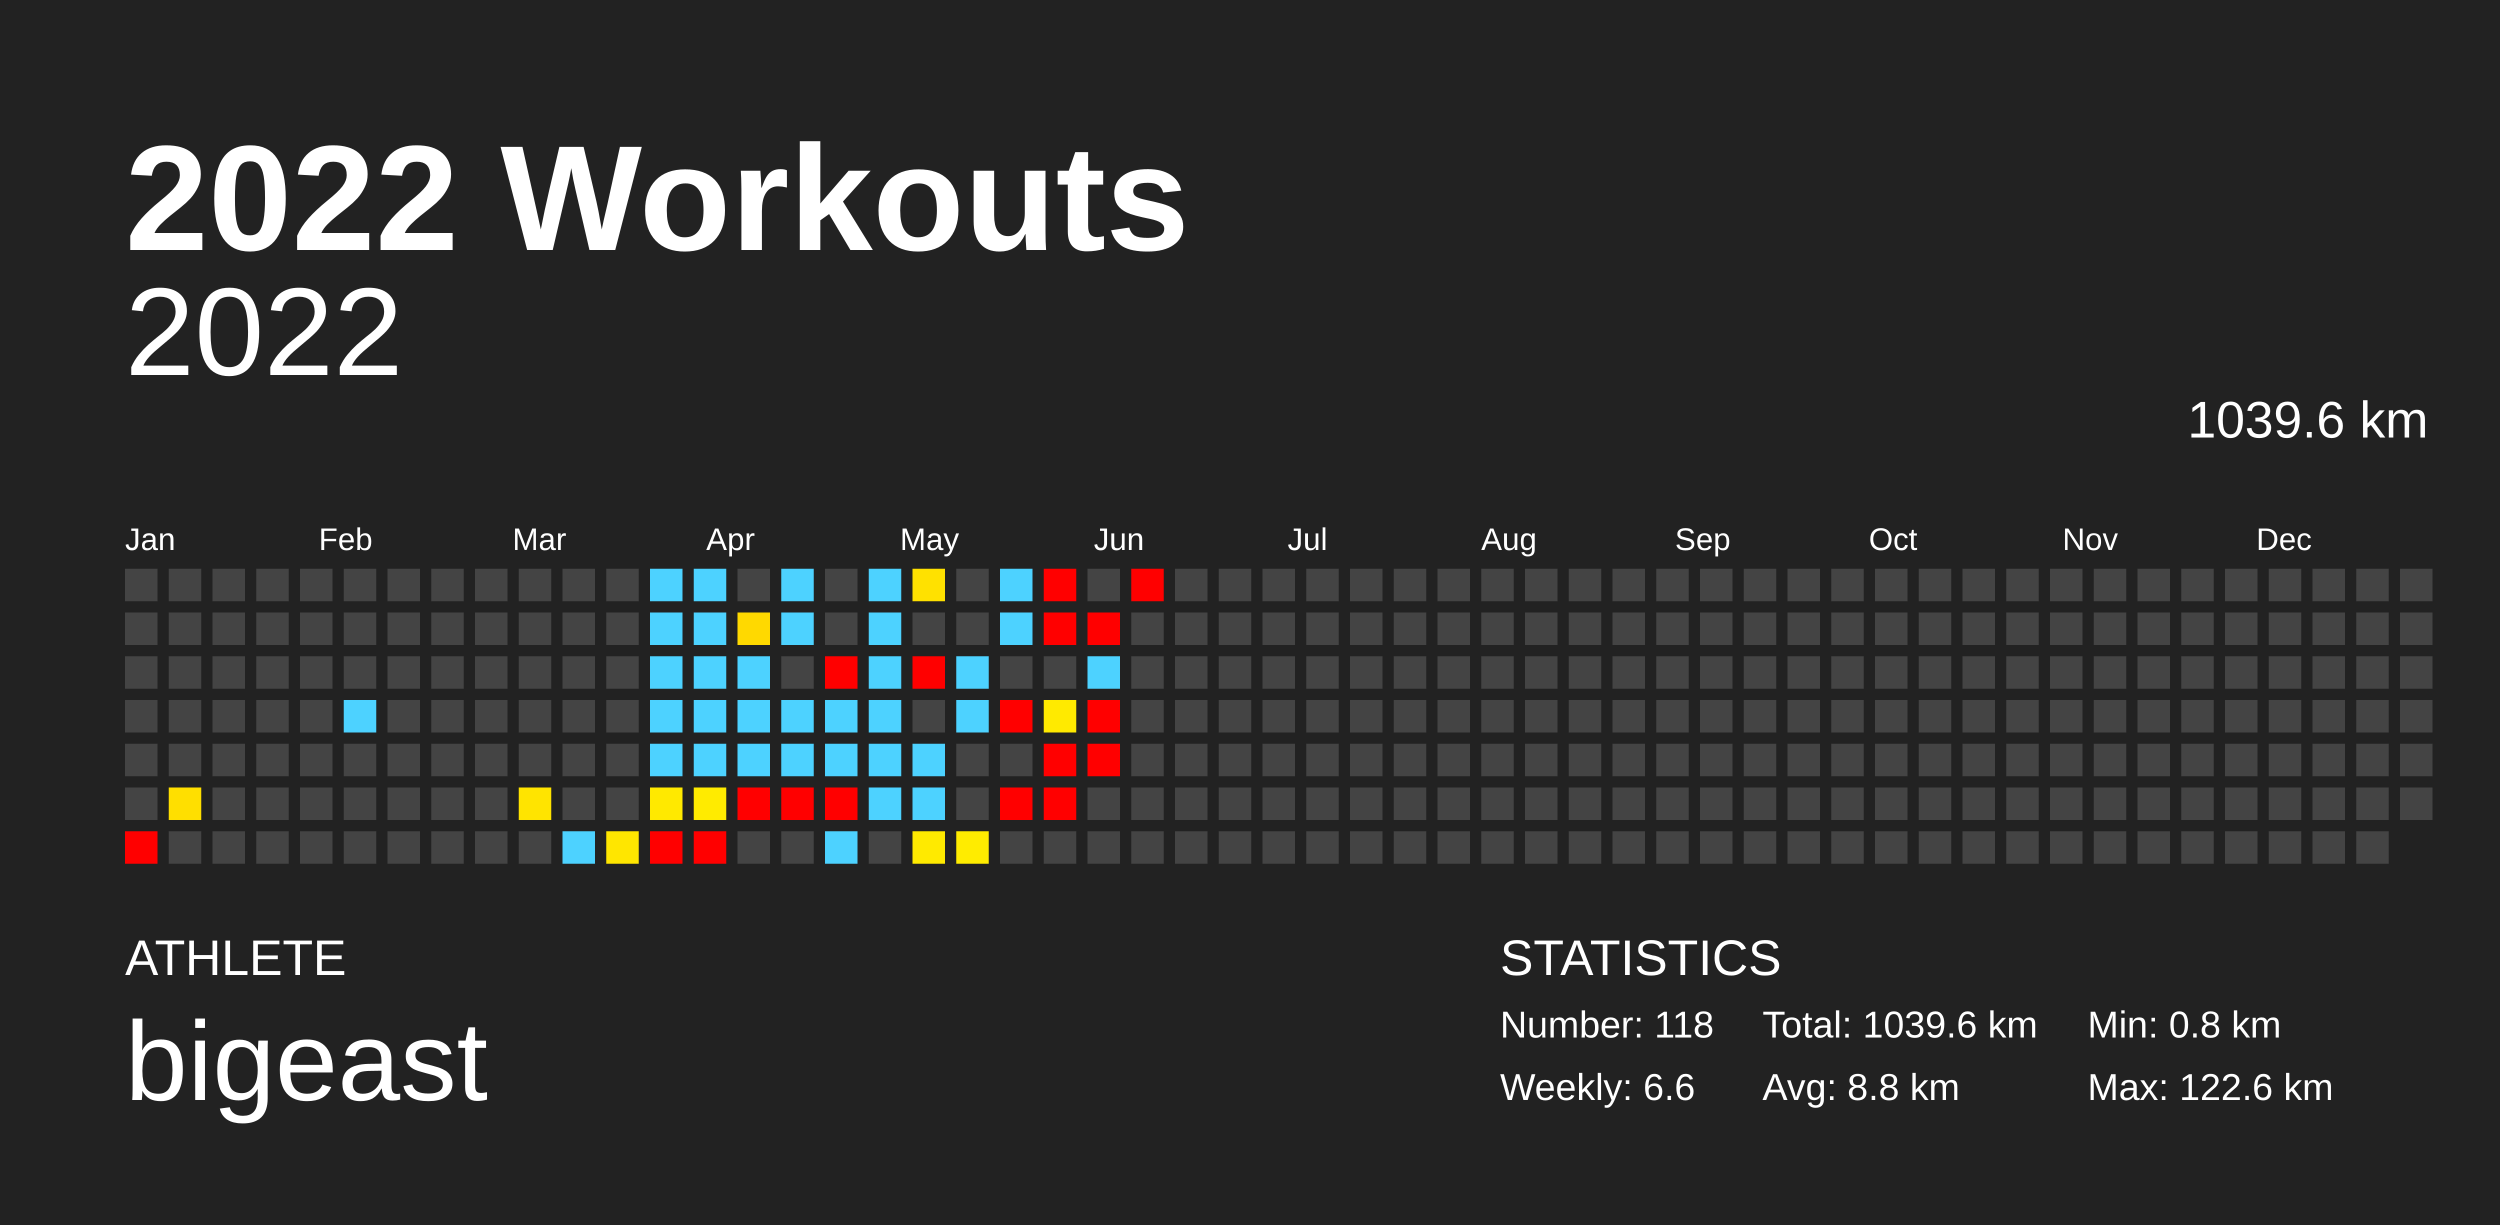
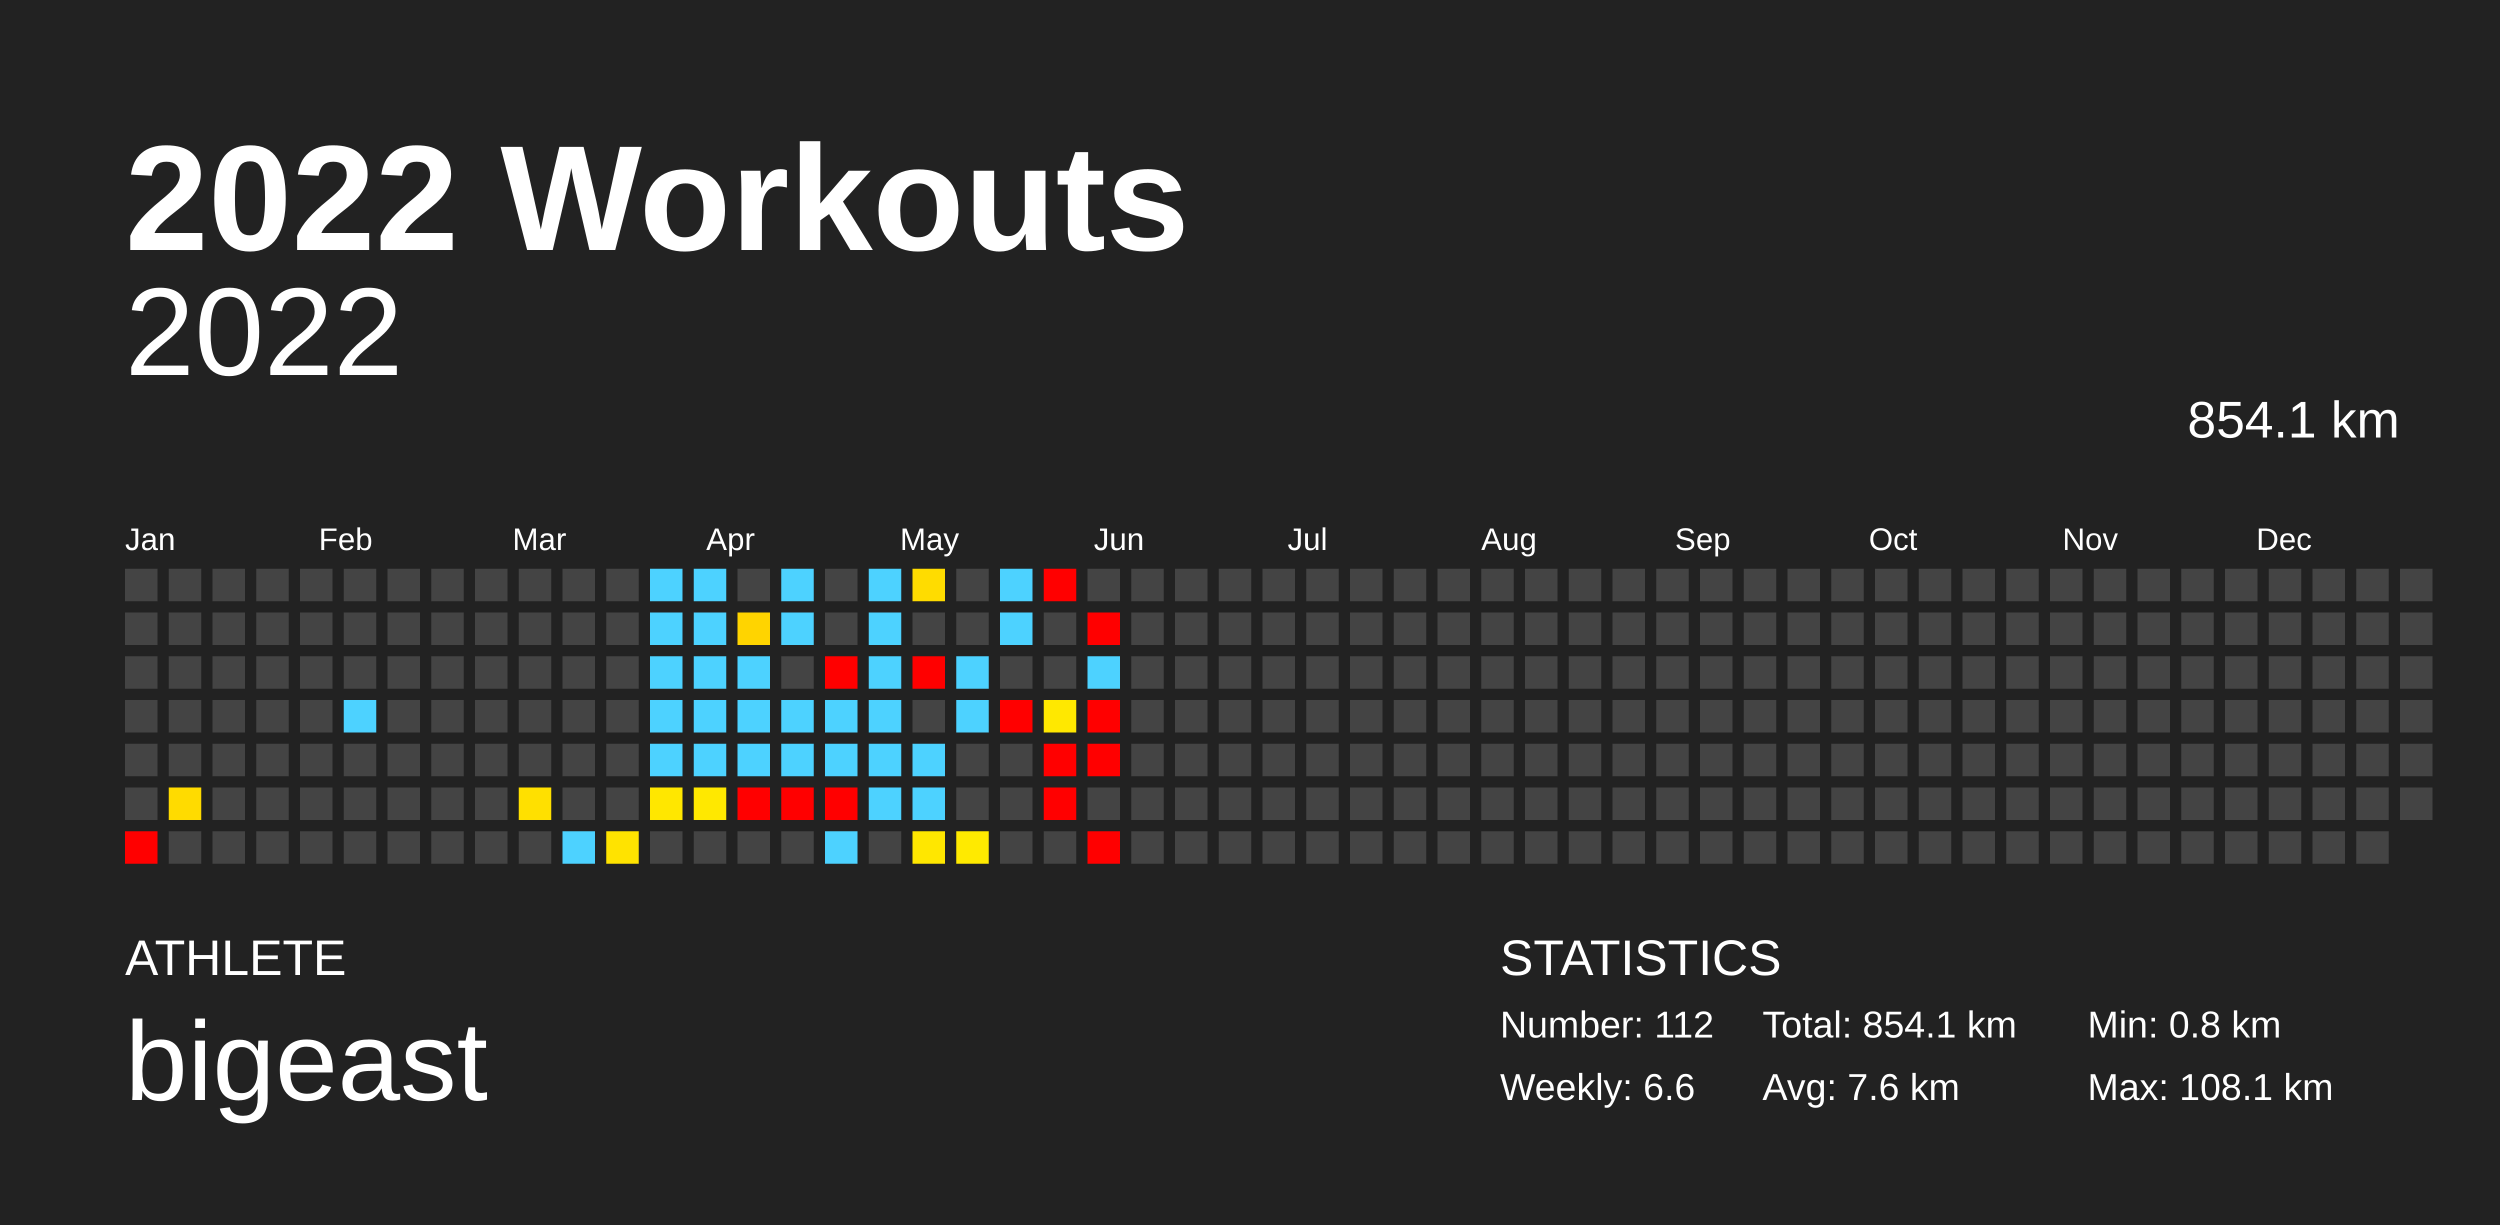
<svg xmlns="http://www.w3.org/2000/svg" baseProfile="full" height="98mm" version="1.1" viewBox="0,0,200,98" width="200mm">
  <defs />
  <rect fill="#222222" height="98" width="200" x="0" y="0" />
  <text fill="#FFFFFF" style="font-size:12px; font-family:Arial; font-weight:bold;" x="10" y="20">2022 Workouts</text>
  <text fill="#FFFFFF" style="font-size:4px; font-family:Arial" x="10" y="78">ATHLETE</text>
  <text fill="#FFFFFF" style="font-size:9px; font-family:Arial" x="10" y="88">bigeast</text>
  <text fill="#FFFFFF" style="font-size:4px; font-family:Arial" x="120" y="78">STATISTICS</text>
-   <text fill="#FFFFFF" style="font-size:3px; font-family:Arial" x="120" y="83">Number: 118</text>
+   <text fill="#FFFFFF" style="font-size:3px; font-family:Arial" x="120" y="83">Number: 112</text>
  <text fill="#FFFFFF" style="font-size:3px; font-family:Arial" x="120" y="88">Weekly: 6.6</text>
-   <text fill="#FFFFFF" style="font-size:3px; font-family:Arial" x="141" y="83">Total: 1039.6 km</text>
-   <text fill="#FFFFFF" style="font-size:3px; font-family:Arial" x="141" y="88">Avg: 8.8 km</text>
+   <text fill="#FFFFFF" style="font-size:3px; font-family:Arial" x="141" y="83">Total: 854.1 km</text>
+   <text fill="#FFFFFF" style="font-size:3px; font-family:Arial" x="141" y="88">Avg: 7.6 km</text>
  <text fill="#FFFFFF" style="font-size:3px; font-family:Arial" x="167" y="83">Min: 0.8 km</text>
-   <text fill="#FFFFFF" style="font-size:3px; font-family:Arial" x="167" y="88">Max: 122.6 km</text>
+   <text fill="#FFFFFF" style="font-size:3px; font-family:Arial" x="167" y="88">Max: 108.1 km</text>
  <text alignment-baseline="hanging" fill="#FFFFFF" style="font-size:10.0px; font-family:Arial;" x="10" y="30">2022</text>
-   <text alignment-baseline="hanging" fill="#FFFFFF" style="font-size:4.125px; font-family:Arial;" x="175" y="35">1039.6 km</text>
+   <text alignment-baseline="hanging" fill="#FFFFFF" style="font-size:4.125px; font-family:Arial;" x="175" y="35">854.1 km</text>
  <text fill="#FFFFFF" style="font-size:2.5px; font-family:Arial" x="10.0" y="44">Jan</text>
  <text fill="#FFFFFF" style="font-size:2.5px; font-family:Arial" x="25.5" y="44">Feb</text>
  <text fill="#FFFFFF" style="font-size:2.5px; font-family:Arial" x="41.0" y="44">Mar</text>
  <text fill="#FFFFFF" style="font-size:2.5px; font-family:Arial" x="56.5" y="44">Apr</text>
  <text fill="#FFFFFF" style="font-size:2.5px; font-family:Arial" x="72.0" y="44">May</text>
  <text fill="#FFFFFF" style="font-size:2.5px; font-family:Arial" x="87.5" y="44">Jun</text>
  <text fill="#FFFFFF" style="font-size:2.5px; font-family:Arial" x="103.0" y="44">Jul</text>
  <text fill="#FFFFFF" style="font-size:2.5px; font-family:Arial" x="118.5" y="44">Aug</text>
  <text fill="#FFFFFF" style="font-size:2.5px; font-family:Arial" x="134.0" y="44">Sep</text>
  <text fill="#FFFFFF" style="font-size:2.5px; font-family:Arial" x="149.5" y="44">Oct</text>
  <text fill="#FFFFFF" style="font-size:2.5px; font-family:Arial" x="165.0" y="44">Nov</text>
  <text fill="#FFFFFF" style="font-size:2.5px; font-family:Arial" x="180.5" y="44">Dec</text>
  <rect fill="#444444" height="2.6" width="2.6" x="10.0" y="45.5" />
  <rect fill="#444444" height="2.6" width="2.6" x="10.0" y="49.0" />
  <rect fill="#444444" height="2.6" width="2.6" x="10.0" y="52.5" />
  <rect fill="#444444" height="2.6" width="2.6" x="10.0" y="56.0" />
  <rect fill="#444444" height="2.6" width="2.6" x="10.0" y="59.5" />
  <rect fill="#444444" height="2.6" width="2.6" x="10.0" y="63.0" />
  <rect fill="red" height="2.6" width="2.6" x="10.0" y="66.5" />
  <rect fill="#444444" height="2.6" width="2.6" x="13.5" y="45.5" />
  <rect fill="#444444" height="2.6" width="2.6" x="13.5" y="49.0" />
  <rect fill="#444444" height="2.6" width="2.6" x="13.5" y="52.5" />
  <rect fill="#444444" height="2.6" width="2.6" x="13.5" y="56.0" />
  <rect fill="#444444" height="2.6" width="2.6" x="13.5" y="59.5" />
-   <rect fill="#ffdf00" height="2.6" width="2.6" x="13.5" y="63.0" />
+   <rect fill="#ffdb00" height="2.6" width="2.6" x="13.5" y="63.0" />
  <rect fill="#444444" height="2.6" width="2.6" x="13.5" y="66.5" />
  <rect fill="#444444" height="2.6" width="2.6" x="17.0" y="45.5" />
  <rect fill="#444444" height="2.6" width="2.6" x="17.0" y="49.0" />
  <rect fill="#444444" height="2.6" width="2.6" x="17.0" y="52.5" />
  <rect fill="#444444" height="2.6" width="2.6" x="17.0" y="56.0" />
  <rect fill="#444444" height="2.6" width="2.6" x="17.0" y="59.5" />
  <rect fill="#444444" height="2.6" width="2.6" x="17.0" y="63.0" />
  <rect fill="#444444" height="2.6" width="2.6" x="17.0" y="66.5" />
  <rect fill="#444444" height="2.6" width="2.6" x="20.5" y="45.5" />
  <rect fill="#444444" height="2.6" width="2.6" x="20.5" y="49.0" />
  <rect fill="#444444" height="2.6" width="2.6" x="20.5" y="52.5" />
  <rect fill="#444444" height="2.6" width="2.6" x="20.5" y="56.0" />
  <rect fill="#444444" height="2.6" width="2.6" x="20.5" y="59.5" />
  <rect fill="#444444" height="2.6" width="2.6" x="20.5" y="63.0" />
  <rect fill="#444444" height="2.6" width="2.6" x="20.5" y="66.5" />
  <rect fill="#444444" height="2.6" width="2.6" x="24.0" y="45.5" />
  <rect fill="#444444" height="2.6" width="2.6" x="24.0" y="49.0" />
  <rect fill="#444444" height="2.6" width="2.6" x="24.0" y="52.5" />
  <rect fill="#444444" height="2.6" width="2.6" x="24.0" y="56.0" />
  <rect fill="#444444" height="2.6" width="2.6" x="24.0" y="59.5" />
  <rect fill="#444444" height="2.6" width="2.6" x="24.0" y="63.0" />
  <rect fill="#444444" height="2.6" width="2.6" x="24.0" y="66.5" />
  <rect fill="#444444" height="2.6" width="2.6" x="27.5" y="45.5" />
  <rect fill="#444444" height="2.6" width="2.6" x="27.5" y="49.0" />
  <rect fill="#444444" height="2.6" width="2.6" x="27.5" y="52.5" />
  <rect fill="#4dd2ff" height="2.6" width="2.6" x="27.5" y="56.0" />
  <rect fill="#444444" height="2.6" width="2.6" x="27.5" y="59.5" />
  <rect fill="#444444" height="2.6" width="2.6" x="27.5" y="63.0" />
  <rect fill="#444444" height="2.6" width="2.6" x="27.5" y="66.5" />
  <rect fill="#444444" height="2.6" width="2.6" x="31.0" y="45.5" />
  <rect fill="#444444" height="2.6" width="2.6" x="31.0" y="49.0" />
  <rect fill="#444444" height="2.6" width="2.6" x="31.0" y="52.5" />
  <rect fill="#444444" height="2.6" width="2.6" x="31.0" y="56.0" />
  <rect fill="#444444" height="2.6" width="2.6" x="31.0" y="59.5" />
  <rect fill="#444444" height="2.6" width="2.6" x="31.0" y="63.0" />
  <rect fill="#444444" height="2.6" width="2.6" x="31.0" y="66.5" />
  <rect fill="#444444" height="2.6" width="2.6" x="34.5" y="45.5" />
  <rect fill="#444444" height="2.6" width="2.6" x="34.5" y="49.0" />
  <rect fill="#444444" height="2.6" width="2.6" x="34.5" y="52.5" />
  <rect fill="#444444" height="2.6" width="2.6" x="34.5" y="56.0" />
  <rect fill="#444444" height="2.6" width="2.6" x="34.5" y="59.5" />
  <rect fill="#444444" height="2.6" width="2.6" x="34.5" y="63.0" />
  <rect fill="#444444" height="2.6" width="2.6" x="34.5" y="66.5" />
  <rect fill="#444444" height="2.6" width="2.6" x="38.0" y="45.5" />
  <rect fill="#444444" height="2.6" width="2.6" x="38.0" y="49.0" />
  <rect fill="#444444" height="2.6" width="2.6" x="38.0" y="52.5" />
  <rect fill="#444444" height="2.6" width="2.6" x="38.0" y="56.0" />
  <rect fill="#444444" height="2.6" width="2.6" x="38.0" y="59.5" />
  <rect fill="#444444" height="2.6" width="2.6" x="38.0" y="63.0" />
  <rect fill="#444444" height="2.6" width="2.6" x="38.0" y="66.5" />
  <rect fill="#444444" height="2.6" width="2.6" x="41.5" y="45.5" />
  <rect fill="#444444" height="2.6" width="2.6" x="41.5" y="49.0" />
  <rect fill="#444444" height="2.6" width="2.6" x="41.5" y="52.5" />
  <rect fill="#444444" height="2.6" width="2.6" x="41.5" y="56.0" />
  <rect fill="#444444" height="2.6" width="2.6" x="41.5" y="59.5" />
-   <rect fill="#ffe400" height="2.6" width="2.6" x="41.5" y="63.0" />
+   <rect fill="#ffe000" height="2.6" width="2.6" x="41.5" y="63.0" />
  <rect fill="#444444" height="2.6" width="2.6" x="41.5" y="66.5" />
  <rect fill="#444444" height="2.6" width="2.6" x="45.0" y="45.5" />
  <rect fill="#444444" height="2.6" width="2.6" x="45.0" y="49.0" />
  <rect fill="#444444" height="2.6" width="2.6" x="45.0" y="52.5" />
  <rect fill="#444444" height="2.6" width="2.6" x="45.0" y="56.0" />
  <rect fill="#444444" height="2.6" width="2.6" x="45.0" y="59.5" />
  <rect fill="#444444" height="2.6" width="2.6" x="45.0" y="63.0" />
  <rect fill="#4dd2ff" height="2.6" width="2.6" x="45.0" y="66.5" />
  <rect fill="#444444" height="2.6" width="2.6" x="48.5" y="45.5" />
  <rect fill="#444444" height="2.6" width="2.6" x="48.5" y="49.0" />
  <rect fill="#444444" height="2.6" width="2.6" x="48.5" y="52.5" />
  <rect fill="#444444" height="2.6" width="2.6" x="48.5" y="56.0" />
  <rect fill="#444444" height="2.6" width="2.6" x="48.5" y="59.5" />
  <rect fill="#444444" height="2.6" width="2.6" x="48.5" y="63.0" />
-   <rect fill="#ffe600" height="2.6" width="2.6" x="48.5" y="66.5" />
+   <rect fill="#ffe300" height="2.6" width="2.6" x="48.5" y="66.5" />
  <rect fill="#4dd2ff" height="2.6" width="2.6" x="52.0" y="45.5" />
  <rect fill="#4dd2ff" height="2.6" width="2.6" x="52.0" y="49.0" />
  <rect fill="#4dd2ff" height="2.6" width="2.6" x="52.0" y="52.5" />
  <rect fill="#4dd2ff" height="2.6" width="2.6" x="52.0" y="56.0" />
  <rect fill="#4dd2ff" height="2.6" width="2.6" x="52.0" y="59.5" />
-   <rect fill="#ffe900" height="2.6" width="2.6" x="52.0" y="63.0" />
-   <rect fill="red" height="2.6" width="2.6" x="52.0" y="66.5" />
+   <rect fill="#ffe700" height="2.6" width="2.6" x="52.0" y="63.0" />
+   <rect fill="#444444" height="2.6" width="2.6" x="52.0" y="66.5" />
  <rect fill="#4dd2ff" height="2.6" width="2.6" x="55.5" y="45.5" />
  <rect fill="#4dd2ff" height="2.6" width="2.6" x="55.5" y="49.0" />
  <rect fill="#4dd2ff" height="2.6" width="2.6" x="55.5" y="52.5" />
  <rect fill="#4dd2ff" height="2.6" width="2.6" x="55.5" y="56.0" />
  <rect fill="#4dd2ff" height="2.6" width="2.6" x="55.5" y="59.5" />
-   <rect fill="#ffeb00" height="2.6" width="2.6" x="55.5" y="63.0" />
-   <rect fill="red" height="2.6" width="2.6" x="55.5" y="66.5" />
+   <rect fill="#ffe800" height="2.6" width="2.6" x="55.5" y="63.0" />
+   <rect fill="#444444" height="2.6" width="2.6" x="55.5" y="66.5" />
  <rect fill="#444444" height="2.6" width="2.6" x="59.0" y="45.5" />
-   <rect fill="#ffd900" height="2.6" width="2.6" x="59.0" y="49.0" />
+   <rect fill="#ffd400" height="2.6" width="2.6" x="59.0" y="49.0" />
  <rect fill="#4dd2ff" height="2.6" width="2.6" x="59.0" y="52.5" />
  <rect fill="#4dd2ff" height="2.6" width="2.6" x="59.0" y="56.0" />
  <rect fill="#4dd2ff" height="2.6" width="2.6" x="59.0" y="59.5" />
  <rect fill="red" height="2.6" width="2.6" x="59.0" y="63.0" />
  <rect fill="#444444" height="2.6" width="2.6" x="59.0" y="66.5" />
  <rect fill="#4dd2ff" height="2.6" width="2.6" x="62.5" y="45.5" />
  <rect fill="#4dd2ff" height="2.6" width="2.6" x="62.5" y="49.0" />
  <rect fill="#444444" height="2.6" width="2.6" x="62.5" y="52.5" />
  <rect fill="#4dd2ff" height="2.6" width="2.6" x="62.5" y="56.0" />
  <rect fill="#4dd2ff" height="2.6" width="2.6" x="62.5" y="59.5" />
  <rect fill="red" height="2.6" width="2.6" x="62.5" y="63.0" />
  <rect fill="#444444" height="2.6" width="2.6" x="62.5" y="66.5" />
  <rect fill="#444444" height="2.6" width="2.6" x="66.0" y="45.5" />
  <rect fill="#444444" height="2.6" width="2.6" x="66.0" y="49.0" />
  <rect fill="red" height="2.6" width="2.6" x="66.0" y="52.5" />
  <rect fill="#4dd2ff" height="2.6" width="2.6" x="66.0" y="56.0" />
  <rect fill="#4dd2ff" height="2.6" width="2.6" x="66.0" y="59.5" />
  <rect fill="red" height="2.6" width="2.6" x="66.0" y="63.0" />
  <rect fill="#4dd2ff" height="2.6" width="2.6" x="66.0" y="66.5" />
  <rect fill="#4dd2ff" height="2.6" width="2.6" x="69.5" y="45.5" />
  <rect fill="#4dd2ff" height="2.6" width="2.6" x="69.5" y="49.0" />
  <rect fill="#4dd2ff" height="2.6" width="2.6" x="69.5" y="52.5" />
  <rect fill="#4dd2ff" height="2.6" width="2.6" x="69.5" y="56.0" />
  <rect fill="#4dd2ff" height="2.6" width="2.6" x="69.5" y="59.5" />
  <rect fill="#4dd2ff" height="2.6" width="2.6" x="69.5" y="63.0" />
  <rect fill="#444444" height="2.6" width="2.6" x="69.5" y="66.5" />
-   <rect fill="#ffe100" height="2.6" width="2.6" x="73.0" y="45.5" />
+   <rect fill="#ffdc00" height="2.6" width="2.6" x="73.0" y="45.5" />
  <rect fill="#444444" height="2.6" width="2.6" x="73.0" y="49.0" />
  <rect fill="red" height="2.6" width="2.6" x="73.0" y="52.5" />
  <rect fill="#444444" height="2.6" width="2.6" x="73.0" y="56.0" />
  <rect fill="#4dd2ff" height="2.6" width="2.6" x="73.0" y="59.5" />
  <rect fill="#4dd2ff" height="2.6" width="2.6" x="73.0" y="63.0" />
-   <rect fill="#ffea00" height="2.6" width="2.6" x="73.0" y="66.5" />
+   <rect fill="#ffe700" height="2.6" width="2.6" x="73.0" y="66.5" />
  <rect fill="#444444" height="2.6" width="2.6" x="76.5" y="45.5" />
  <rect fill="#444444" height="2.6" width="2.6" x="76.5" y="49.0" />
  <rect fill="#4dd2ff" height="2.6" width="2.6" x="76.5" y="52.5" />
  <rect fill="#4dd2ff" height="2.6" width="2.6" x="76.5" y="56.0" />
  <rect fill="#444444" height="2.6" width="2.6" x="76.5" y="59.5" />
  <rect fill="#444444" height="2.6" width="2.6" x="76.5" y="63.0" />
-   <rect fill="#ffec00" height="2.6" width="2.6" x="76.5" y="66.5" />
+   <rect fill="#ffea00" height="2.6" width="2.6" x="76.5" y="66.5" />
  <rect fill="#4dd2ff" height="2.6" width="2.6" x="80.0" y="45.5" />
  <rect fill="#4dd2ff" height="2.6" width="2.6" x="80.0" y="49.0" />
  <rect fill="#444444" height="2.6" width="2.6" x="80.0" y="52.5" />
  <rect fill="red" height="2.6" width="2.6" x="80.0" y="56.0" />
  <rect fill="#444444" height="2.6" width="2.6" x="80.0" y="59.5" />
-   <rect fill="red" height="2.6" width="2.6" x="80.0" y="63.0" />
+   <rect fill="#444444" height="2.6" width="2.6" x="80.0" y="63.0" />
  <rect fill="#444444" height="2.6" width="2.6" x="80.0" y="66.5" />
  <rect fill="red" height="2.6" width="2.6" x="83.5" y="45.5" />
-   <rect fill="red" height="2.6" width="2.6" x="83.5" y="49.0" />
+   <rect fill="#444444" height="2.6" width="2.6" x="83.5" y="49.0" />
  <rect fill="#444444" height="2.6" width="2.6" x="83.5" y="52.5" />
-   <rect fill="#ffea00" height="2.6" width="2.6" x="83.5" y="56.0" />
+   <rect fill="#ffe800" height="2.6" width="2.6" x="83.5" y="56.0" />
  <rect fill="red" height="2.6" width="2.6" x="83.5" y="59.5" />
  <rect fill="red" height="2.6" width="2.6" x="83.5" y="63.0" />
  <rect fill="#444444" height="2.6" width="2.6" x="83.5" y="66.5" />
  <rect fill="#444444" height="2.6" width="2.6" x="87.0" y="45.5" />
  <rect fill="red" height="2.6" width="2.6" x="87.0" y="49.0" />
  <rect fill="#4dd2ff" height="2.6" width="2.6" x="87.0" y="52.5" />
  <rect fill="red" height="2.6" width="2.6" x="87.0" y="56.0" />
  <rect fill="red" height="2.6" width="2.6" x="87.0" y="59.5" />
  <rect fill="#444444" height="2.6" width="2.6" x="87.0" y="63.0" />
-   <rect fill="#444444" height="2.6" width="2.6" x="87.0" y="66.5" />
-   <rect fill="red" height="2.6" width="2.6" x="90.5" y="45.5" />
+   <rect fill="red" height="2.6" width="2.6" x="87.0" y="66.5" />
+   <rect fill="#444444" height="2.6" width="2.6" x="90.5" y="45.5" />
  <rect fill="#444444" height="2.6" width="2.6" x="90.5" y="49.0" />
  <rect fill="#444444" height="2.6" width="2.6" x="90.5" y="52.5" />
  <rect fill="#444444" height="2.6" width="2.6" x="90.5" y="56.0" />
  <rect fill="#444444" height="2.6" width="2.6" x="90.5" y="59.5" />
  <rect fill="#444444" height="2.6" width="2.6" x="90.5" y="63.0" />
  <rect fill="#444444" height="2.6" width="2.6" x="90.5" y="66.5" />
  <rect fill="#444444" height="2.6" width="2.6" x="94.0" y="45.5" />
  <rect fill="#444444" height="2.6" width="2.6" x="94.0" y="49.0" />
  <rect fill="#444444" height="2.6" width="2.6" x="94.0" y="52.5" />
  <rect fill="#444444" height="2.6" width="2.6" x="94.0" y="56.0" />
  <rect fill="#444444" height="2.6" width="2.6" x="94.0" y="59.5" />
  <rect fill="#444444" height="2.6" width="2.6" x="94.0" y="63.0" />
  <rect fill="#444444" height="2.6" width="2.6" x="94.0" y="66.5" />
  <rect fill="#444444" height="2.6" width="2.6" x="97.5" y="45.5" />
  <rect fill="#444444" height="2.6" width="2.6" x="97.5" y="49.0" />
  <rect fill="#444444" height="2.6" width="2.6" x="97.5" y="52.5" />
  <rect fill="#444444" height="2.6" width="2.6" x="97.5" y="56.0" />
  <rect fill="#444444" height="2.6" width="2.6" x="97.5" y="59.5" />
  <rect fill="#444444" height="2.6" width="2.6" x="97.5" y="63.0" />
  <rect fill="#444444" height="2.6" width="2.6" x="97.5" y="66.5" />
  <rect fill="#444444" height="2.6" width="2.6" x="101.0" y="45.5" />
  <rect fill="#444444" height="2.6" width="2.6" x="101.0" y="49.0" />
  <rect fill="#444444" height="2.6" width="2.6" x="101.0" y="52.5" />
  <rect fill="#444444" height="2.6" width="2.6" x="101.0" y="56.0" />
  <rect fill="#444444" height="2.6" width="2.6" x="101.0" y="59.5" />
  <rect fill="#444444" height="2.6" width="2.6" x="101.0" y="63.0" />
  <rect fill="#444444" height="2.6" width="2.6" x="101.0" y="66.5" />
  <rect fill="#444444" height="2.6" width="2.6" x="104.5" y="45.5" />
  <rect fill="#444444" height="2.6" width="2.6" x="104.5" y="49.0" />
  <rect fill="#444444" height="2.6" width="2.6" x="104.5" y="52.5" />
  <rect fill="#444444" height="2.6" width="2.6" x="104.5" y="56.0" />
  <rect fill="#444444" height="2.6" width="2.6" x="104.5" y="59.5" />
  <rect fill="#444444" height="2.6" width="2.6" x="104.5" y="63.0" />
  <rect fill="#444444" height="2.6" width="2.6" x="104.5" y="66.5" />
  <rect fill="#444444" height="2.6" width="2.6" x="108.0" y="45.5" />
  <rect fill="#444444" height="2.6" width="2.6" x="108.0" y="49.0" />
  <rect fill="#444444" height="2.6" width="2.6" x="108.0" y="52.5" />
  <rect fill="#444444" height="2.6" width="2.6" x="108.0" y="56.0" />
  <rect fill="#444444" height="2.6" width="2.6" x="108.0" y="59.5" />
  <rect fill="#444444" height="2.6" width="2.6" x="108.0" y="63.0" />
  <rect fill="#444444" height="2.6" width="2.6" x="108.0" y="66.5" />
  <rect fill="#444444" height="2.6" width="2.6" x="111.5" y="45.5" />
  <rect fill="#444444" height="2.6" width="2.6" x="111.5" y="49.0" />
  <rect fill="#444444" height="2.6" width="2.6" x="111.5" y="52.5" />
  <rect fill="#444444" height="2.6" width="2.6" x="111.5" y="56.0" />
  <rect fill="#444444" height="2.6" width="2.6" x="111.5" y="59.5" />
  <rect fill="#444444" height="2.6" width="2.6" x="111.5" y="63.0" />
  <rect fill="#444444" height="2.6" width="2.6" x="111.5" y="66.5" />
  <rect fill="#444444" height="2.6" width="2.6" x="115.0" y="45.5" />
  <rect fill="#444444" height="2.6" width="2.6" x="115.0" y="49.0" />
  <rect fill="#444444" height="2.6" width="2.6" x="115.0" y="52.5" />
  <rect fill="#444444" height="2.6" width="2.6" x="115.0" y="56.0" />
  <rect fill="#444444" height="2.6" width="2.6" x="115.0" y="59.5" />
  <rect fill="#444444" height="2.6" width="2.6" x="115.0" y="63.0" />
  <rect fill="#444444" height="2.6" width="2.6" x="115.0" y="66.5" />
  <rect fill="#444444" height="2.6" width="2.6" x="118.5" y="45.5" />
  <rect fill="#444444" height="2.6" width="2.6" x="118.5" y="49.0" />
  <rect fill="#444444" height="2.6" width="2.6" x="118.5" y="52.5" />
  <rect fill="#444444" height="2.6" width="2.6" x="118.5" y="56.0" />
  <rect fill="#444444" height="2.6" width="2.6" x="118.5" y="59.5" />
  <rect fill="#444444" height="2.6" width="2.6" x="118.5" y="63.0" />
  <rect fill="#444444" height="2.6" width="2.6" x="118.5" y="66.5" />
  <rect fill="#444444" height="2.6" width="2.6" x="122.0" y="45.5" />
  <rect fill="#444444" height="2.6" width="2.6" x="122.0" y="49.0" />
  <rect fill="#444444" height="2.6" width="2.6" x="122.0" y="52.5" />
  <rect fill="#444444" height="2.6" width="2.6" x="122.0" y="56.0" />
  <rect fill="#444444" height="2.6" width="2.6" x="122.0" y="59.5" />
  <rect fill="#444444" height="2.6" width="2.6" x="122.0" y="63.0" />
  <rect fill="#444444" height="2.6" width="2.6" x="122.0" y="66.5" />
  <rect fill="#444444" height="2.6" width="2.6" x="125.5" y="45.5" />
  <rect fill="#444444" height="2.6" width="2.6" x="125.5" y="49.0" />
  <rect fill="#444444" height="2.6" width="2.6" x="125.5" y="52.5" />
  <rect fill="#444444" height="2.6" width="2.6" x="125.5" y="56.0" />
  <rect fill="#444444" height="2.6" width="2.6" x="125.5" y="59.5" />
  <rect fill="#444444" height="2.6" width="2.6" x="125.5" y="63.0" />
  <rect fill="#444444" height="2.6" width="2.6" x="125.5" y="66.5" />
  <rect fill="#444444" height="2.6" width="2.6" x="129.0" y="45.5" />
  <rect fill="#444444" height="2.6" width="2.6" x="129.0" y="49.0" />
  <rect fill="#444444" height="2.6" width="2.6" x="129.0" y="52.5" />
  <rect fill="#444444" height="2.6" width="2.6" x="129.0" y="56.0" />
  <rect fill="#444444" height="2.6" width="2.6" x="129.0" y="59.5" />
  <rect fill="#444444" height="2.6" width="2.6" x="129.0" y="63.0" />
  <rect fill="#444444" height="2.6" width="2.6" x="129.0" y="66.5" />
  <rect fill="#444444" height="2.6" width="2.6" x="132.5" y="45.5" />
  <rect fill="#444444" height="2.6" width="2.6" x="132.5" y="49.0" />
  <rect fill="#444444" height="2.6" width="2.6" x="132.5" y="52.5" />
  <rect fill="#444444" height="2.6" width="2.6" x="132.5" y="56.0" />
  <rect fill="#444444" height="2.6" width="2.6" x="132.5" y="59.5" />
  <rect fill="#444444" height="2.6" width="2.6" x="132.5" y="63.0" />
  <rect fill="#444444" height="2.6" width="2.6" x="132.5" y="66.5" />
  <rect fill="#444444" height="2.6" width="2.6" x="136.0" y="45.5" />
  <rect fill="#444444" height="2.6" width="2.6" x="136.0" y="49.0" />
  <rect fill="#444444" height="2.6" width="2.6" x="136.0" y="52.5" />
  <rect fill="#444444" height="2.6" width="2.6" x="136.0" y="56.0" />
  <rect fill="#444444" height="2.6" width="2.6" x="136.0" y="59.5" />
  <rect fill="#444444" height="2.6" width="2.6" x="136.0" y="63.0" />
  <rect fill="#444444" height="2.6" width="2.6" x="136.0" y="66.5" />
  <rect fill="#444444" height="2.6" width="2.6" x="139.5" y="45.5" />
  <rect fill="#444444" height="2.6" width="2.6" x="139.5" y="49.0" />
  <rect fill="#444444" height="2.6" width="2.6" x="139.5" y="52.5" />
  <rect fill="#444444" height="2.6" width="2.6" x="139.5" y="56.0" />
  <rect fill="#444444" height="2.6" width="2.6" x="139.5" y="59.5" />
  <rect fill="#444444" height="2.6" width="2.6" x="139.5" y="63.0" />
  <rect fill="#444444" height="2.6" width="2.6" x="139.5" y="66.5" />
  <rect fill="#444444" height="2.6" width="2.6" x="143.0" y="45.5" />
  <rect fill="#444444" height="2.6" width="2.6" x="143.0" y="49.0" />
  <rect fill="#444444" height="2.6" width="2.6" x="143.0" y="52.5" />
  <rect fill="#444444" height="2.6" width="2.6" x="143.0" y="56.0" />
  <rect fill="#444444" height="2.6" width="2.6" x="143.0" y="59.5" />
  <rect fill="#444444" height="2.6" width="2.6" x="143.0" y="63.0" />
  <rect fill="#444444" height="2.6" width="2.6" x="143.0" y="66.5" />
  <rect fill="#444444" height="2.6" width="2.6" x="146.5" y="45.5" />
  <rect fill="#444444" height="2.6" width="2.6" x="146.5" y="49.0" />
  <rect fill="#444444" height="2.6" width="2.6" x="146.5" y="52.5" />
  <rect fill="#444444" height="2.6" width="2.6" x="146.5" y="56.0" />
  <rect fill="#444444" height="2.6" width="2.6" x="146.5" y="59.5" />
  <rect fill="#444444" height="2.6" width="2.6" x="146.5" y="63.0" />
  <rect fill="#444444" height="2.6" width="2.6" x="146.5" y="66.5" />
  <rect fill="#444444" height="2.6" width="2.6" x="150.0" y="45.5" />
  <rect fill="#444444" height="2.6" width="2.6" x="150.0" y="49.0" />
  <rect fill="#444444" height="2.6" width="2.6" x="150.0" y="52.5" />
  <rect fill="#444444" height="2.6" width="2.6" x="150.0" y="56.0" />
  <rect fill="#444444" height="2.6" width="2.6" x="150.0" y="59.5" />
  <rect fill="#444444" height="2.6" width="2.6" x="150.0" y="63.0" />
  <rect fill="#444444" height="2.6" width="2.6" x="150.0" y="66.5" />
  <rect fill="#444444" height="2.6" width="2.6" x="153.5" y="45.5" />
  <rect fill="#444444" height="2.6" width="2.6" x="153.5" y="49.0" />
  <rect fill="#444444" height="2.6" width="2.6" x="153.5" y="52.5" />
  <rect fill="#444444" height="2.6" width="2.6" x="153.5" y="56.0" />
  <rect fill="#444444" height="2.6" width="2.6" x="153.5" y="59.5" />
  <rect fill="#444444" height="2.6" width="2.6" x="153.5" y="63.0" />
  <rect fill="#444444" height="2.6" width="2.6" x="153.5" y="66.5" />
  <rect fill="#444444" height="2.6" width="2.6" x="157.0" y="45.5" />
  <rect fill="#444444" height="2.6" width="2.6" x="157.0" y="49.0" />
  <rect fill="#444444" height="2.6" width="2.6" x="157.0" y="52.5" />
  <rect fill="#444444" height="2.6" width="2.6" x="157.0" y="56.0" />
  <rect fill="#444444" height="2.6" width="2.6" x="157.0" y="59.5" />
  <rect fill="#444444" height="2.6" width="2.6" x="157.0" y="63.0" />
  <rect fill="#444444" height="2.6" width="2.6" x="157.0" y="66.5" />
  <rect fill="#444444" height="2.6" width="2.6" x="160.5" y="45.5" />
  <rect fill="#444444" height="2.6" width="2.6" x="160.5" y="49.0" />
  <rect fill="#444444" height="2.6" width="2.6" x="160.5" y="52.5" />
  <rect fill="#444444" height="2.6" width="2.6" x="160.5" y="56.0" />
  <rect fill="#444444" height="2.6" width="2.6" x="160.5" y="59.5" />
  <rect fill="#444444" height="2.6" width="2.6" x="160.5" y="63.0" />
  <rect fill="#444444" height="2.6" width="2.6" x="160.5" y="66.5" />
  <rect fill="#444444" height="2.6" width="2.6" x="164.0" y="45.5" />
  <rect fill="#444444" height="2.6" width="2.6" x="164.0" y="49.0" />
  <rect fill="#444444" height="2.6" width="2.6" x="164.0" y="52.5" />
  <rect fill="#444444" height="2.6" width="2.6" x="164.0" y="56.0" />
  <rect fill="#444444" height="2.6" width="2.6" x="164.0" y="59.5" />
  <rect fill="#444444" height="2.6" width="2.6" x="164.0" y="63.0" />
  <rect fill="#444444" height="2.6" width="2.6" x="164.0" y="66.5" />
  <rect fill="#444444" height="2.6" width="2.6" x="167.5" y="45.5" />
  <rect fill="#444444" height="2.6" width="2.6" x="167.5" y="49.0" />
  <rect fill="#444444" height="2.6" width="2.6" x="167.5" y="52.5" />
  <rect fill="#444444" height="2.6" width="2.6" x="167.5" y="56.0" />
  <rect fill="#444444" height="2.6" width="2.6" x="167.5" y="59.5" />
  <rect fill="#444444" height="2.6" width="2.6" x="167.5" y="63.0" />
  <rect fill="#444444" height="2.6" width="2.6" x="167.5" y="66.5" />
  <rect fill="#444444" height="2.6" width="2.6" x="171.0" y="45.5" />
  <rect fill="#444444" height="2.6" width="2.6" x="171.0" y="49.0" />
  <rect fill="#444444" height="2.6" width="2.6" x="171.0" y="52.5" />
  <rect fill="#444444" height="2.6" width="2.6" x="171.0" y="56.0" />
  <rect fill="#444444" height="2.6" width="2.6" x="171.0" y="59.5" />
  <rect fill="#444444" height="2.6" width="2.6" x="171.0" y="63.0" />
  <rect fill="#444444" height="2.6" width="2.6" x="171.0" y="66.5" />
  <rect fill="#444444" height="2.6" width="2.6" x="174.5" y="45.5" />
  <rect fill="#444444" height="2.6" width="2.6" x="174.5" y="49.0" />
  <rect fill="#444444" height="2.6" width="2.6" x="174.5" y="52.5" />
  <rect fill="#444444" height="2.6" width="2.6" x="174.5" y="56.0" />
  <rect fill="#444444" height="2.6" width="2.6" x="174.5" y="59.5" />
  <rect fill="#444444" height="2.6" width="2.6" x="174.5" y="63.0" />
  <rect fill="#444444" height="2.6" width="2.6" x="174.5" y="66.5" />
  <rect fill="#444444" height="2.6" width="2.6" x="178.0" y="45.5" />
  <rect fill="#444444" height="2.6" width="2.6" x="178.0" y="49.0" />
  <rect fill="#444444" height="2.6" width="2.6" x="178.0" y="52.5" />
  <rect fill="#444444" height="2.6" width="2.6" x="178.0" y="56.0" />
  <rect fill="#444444" height="2.6" width="2.6" x="178.0" y="59.5" />
  <rect fill="#444444" height="2.6" width="2.6" x="178.0" y="63.0" />
  <rect fill="#444444" height="2.6" width="2.6" x="178.0" y="66.5" />
  <rect fill="#444444" height="2.6" width="2.6" x="181.5" y="45.5" />
  <rect fill="#444444" height="2.6" width="2.6" x="181.5" y="49.0" />
  <rect fill="#444444" height="2.6" width="2.6" x="181.5" y="52.5" />
  <rect fill="#444444" height="2.6" width="2.6" x="181.5" y="56.0" />
  <rect fill="#444444" height="2.6" width="2.6" x="181.5" y="59.5" />
  <rect fill="#444444" height="2.6" width="2.6" x="181.5" y="63.0" />
  <rect fill="#444444" height="2.6" width="2.6" x="181.5" y="66.5" />
  <rect fill="#444444" height="2.6" width="2.6" x="185.0" y="45.5" />
  <rect fill="#444444" height="2.6" width="2.6" x="185.0" y="49.0" />
  <rect fill="#444444" height="2.6" width="2.6" x="185.0" y="52.5" />
  <rect fill="#444444" height="2.6" width="2.6" x="185.0" y="56.0" />
  <rect fill="#444444" height="2.6" width="2.6" x="185.0" y="59.5" />
  <rect fill="#444444" height="2.6" width="2.6" x="185.0" y="63.0" />
  <rect fill="#444444" height="2.6" width="2.6" x="185.0" y="66.5" />
  <rect fill="#444444" height="2.6" width="2.6" x="188.5" y="45.5" />
  <rect fill="#444444" height="2.6" width="2.6" x="188.5" y="49.0" />
  <rect fill="#444444" height="2.6" width="2.6" x="188.5" y="52.5" />
  <rect fill="#444444" height="2.6" width="2.6" x="188.5" y="56.0" />
  <rect fill="#444444" height="2.6" width="2.6" x="188.5" y="59.5" />
  <rect fill="#444444" height="2.6" width="2.6" x="188.5" y="63.0" />
  <rect fill="#444444" height="2.6" width="2.6" x="188.5" y="66.5" />
  <rect fill="#444444" height="2.6" width="2.6" x="192.0" y="45.5" />
  <rect fill="#444444" height="2.6" width="2.6" x="192.0" y="49.0" />
  <rect fill="#444444" height="2.6" width="2.6" x="192.0" y="52.5" />
  <rect fill="#444444" height="2.6" width="2.6" x="192.0" y="56.0" />
  <rect fill="#444444" height="2.6" width="2.6" x="192.0" y="59.5" />
  <rect fill="#444444" height="2.6" width="2.6" x="192.0" y="63.0" />
</svg>
